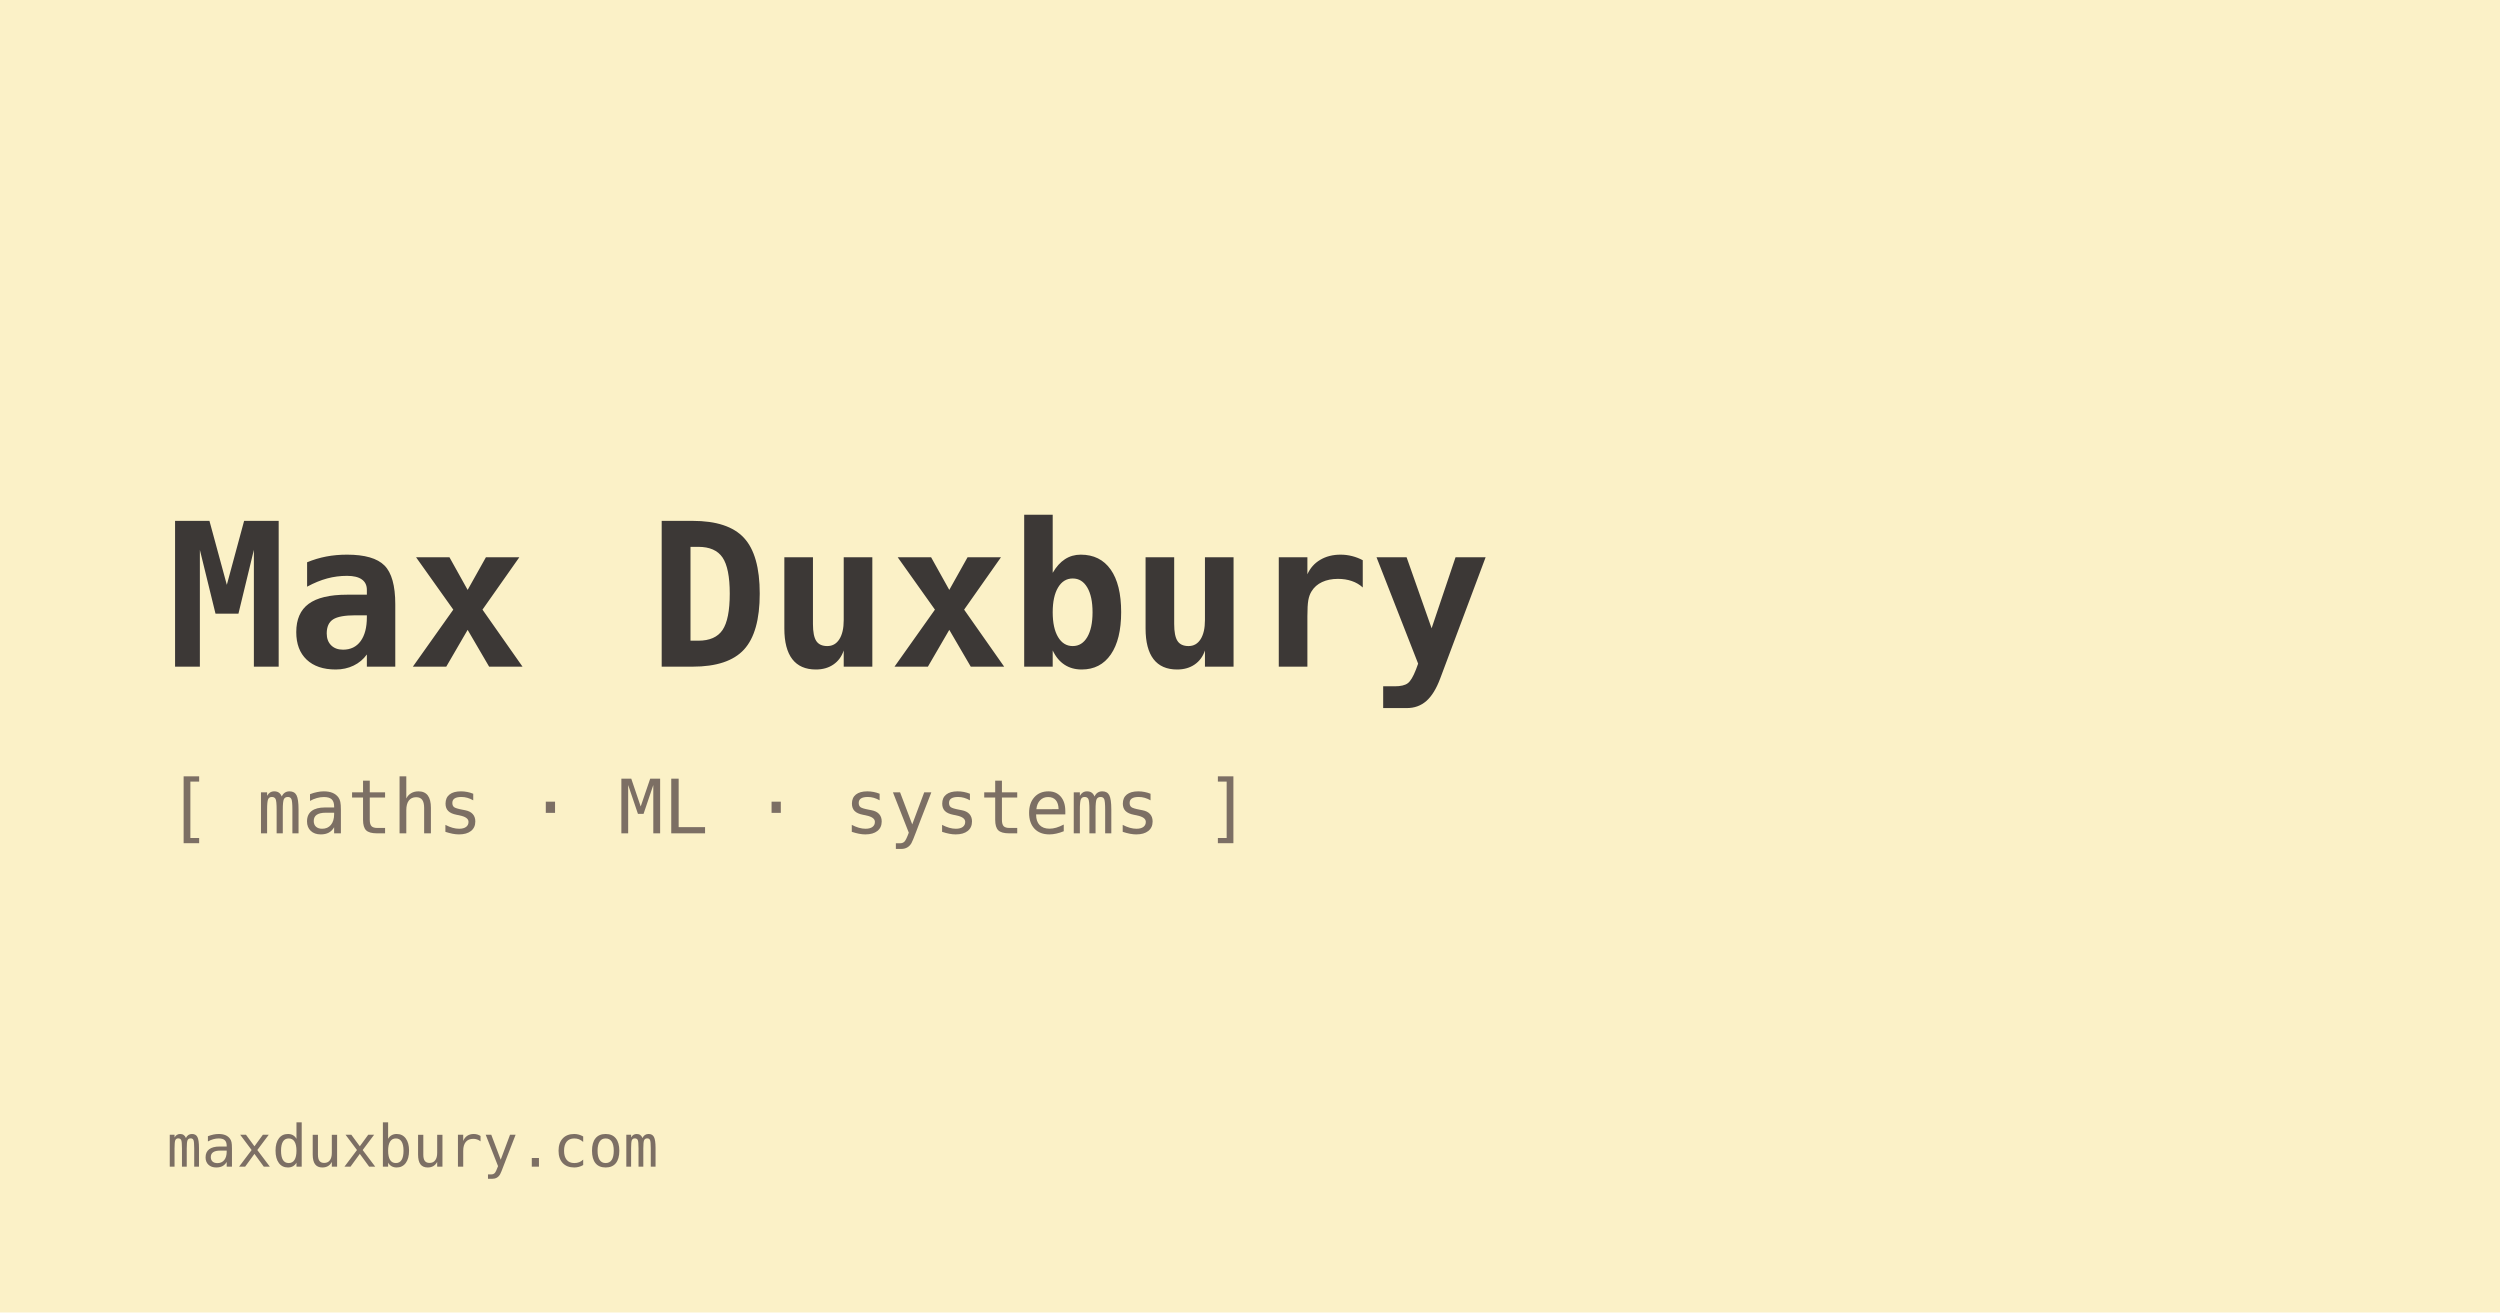
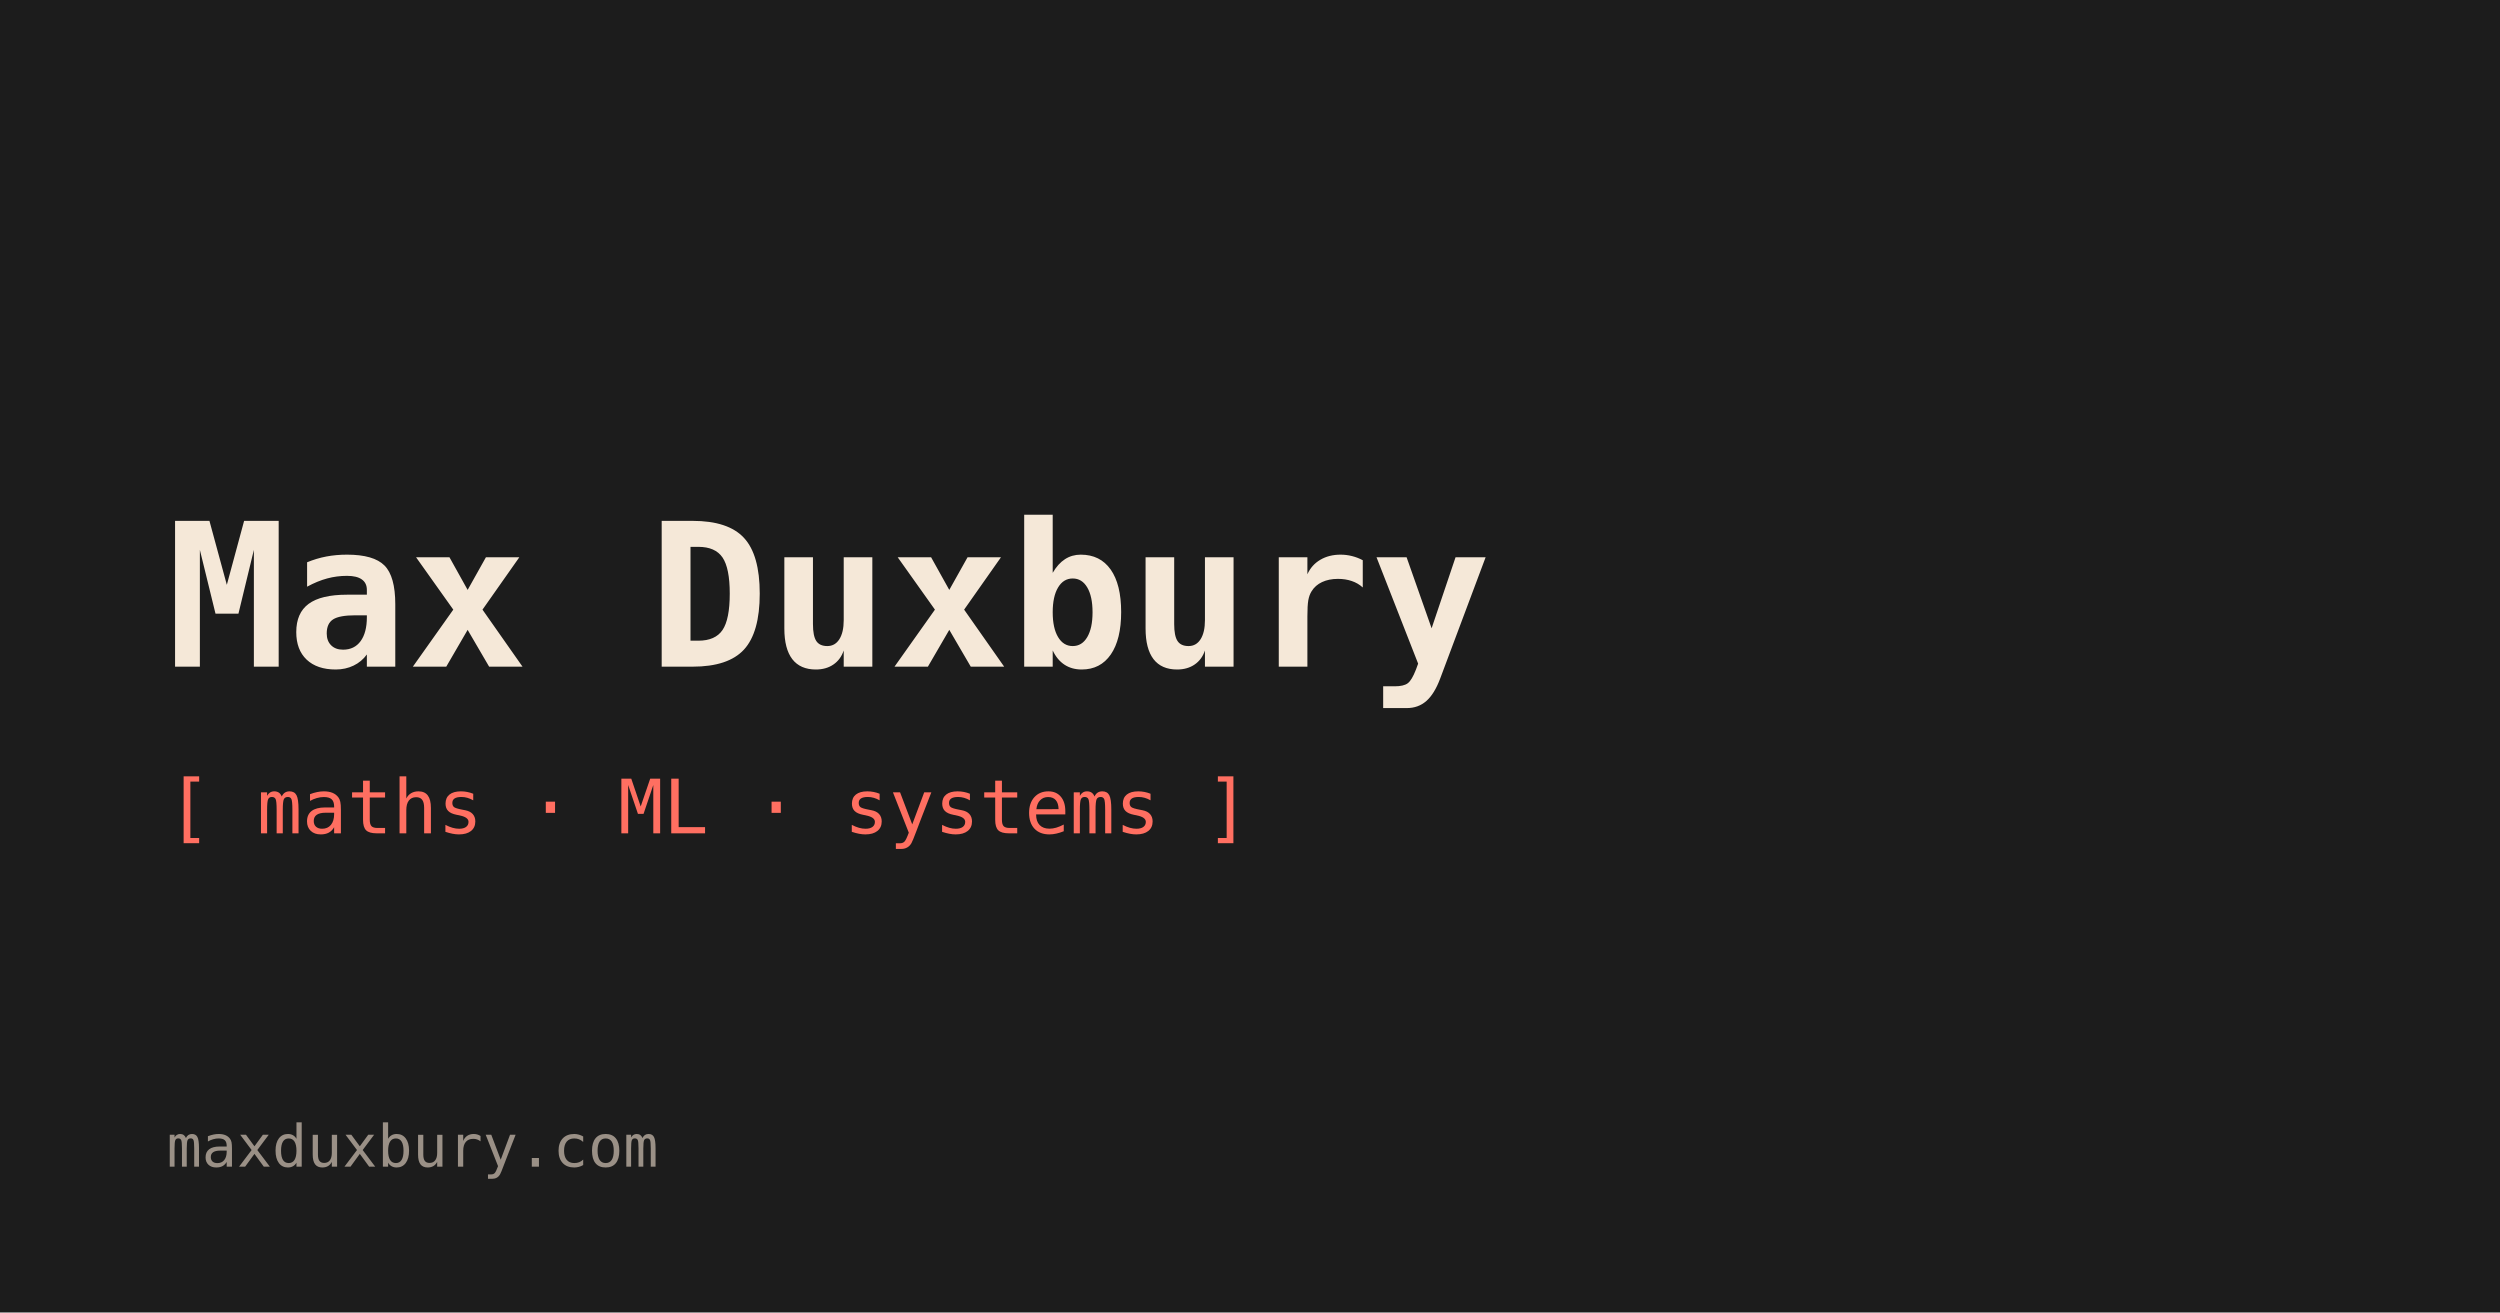
<svg xmlns="http://www.w3.org/2000/svg" viewBox="0 0 1200 630">
-   <rect width="1200" height="630" fill="#fbf1c7" />
-   <text x="80" y="320" font-family="ui-monospace, 'JetBrains Mono', monospace" font-size="96" font-weight="700" fill="#3c3836">Max Duxbury</text>
-   <text x="80" y="400" font-family="ui-monospace, 'JetBrains Mono', monospace" font-size="36" font-weight="400" fill="#7c6f64">[ maths · ML · systems ]</text>
-   <text x="80" y="560" font-family="ui-monospace, 'JetBrains Mono', monospace" font-size="28" font-weight="400" fill="#7c6f64">maxduxbury.com</text>
+   <rect width="1200" height="630" fill="#1C1C1C" />
+   <text x="80" y="320" font-family="ui-monospace, 'JetBrains Mono', monospace" font-size="96" font-weight="700" fill="#F5E8D8">Max Duxbury</text>
+   <text x="80" y="400" font-family="ui-monospace, 'JetBrains Mono', monospace" font-size="36" font-weight="400" fill="#FF6F61">[ maths · ML · systems ]</text>
+   <text x="80" y="560" font-family="ui-monospace, 'JetBrains Mono', monospace" font-size="28" font-weight="400" fill="#9A9086">maxduxbury.com</text>
</svg>
